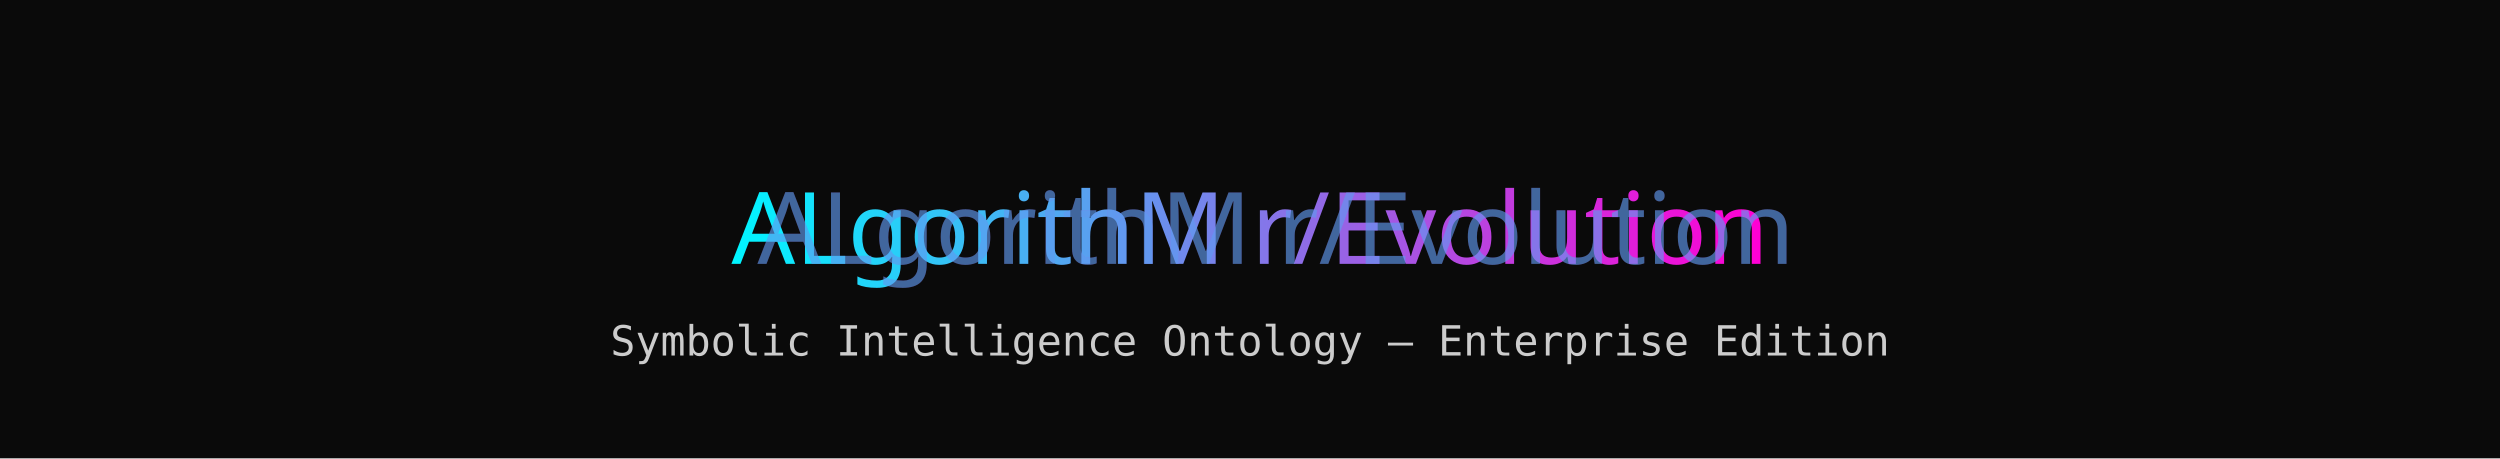
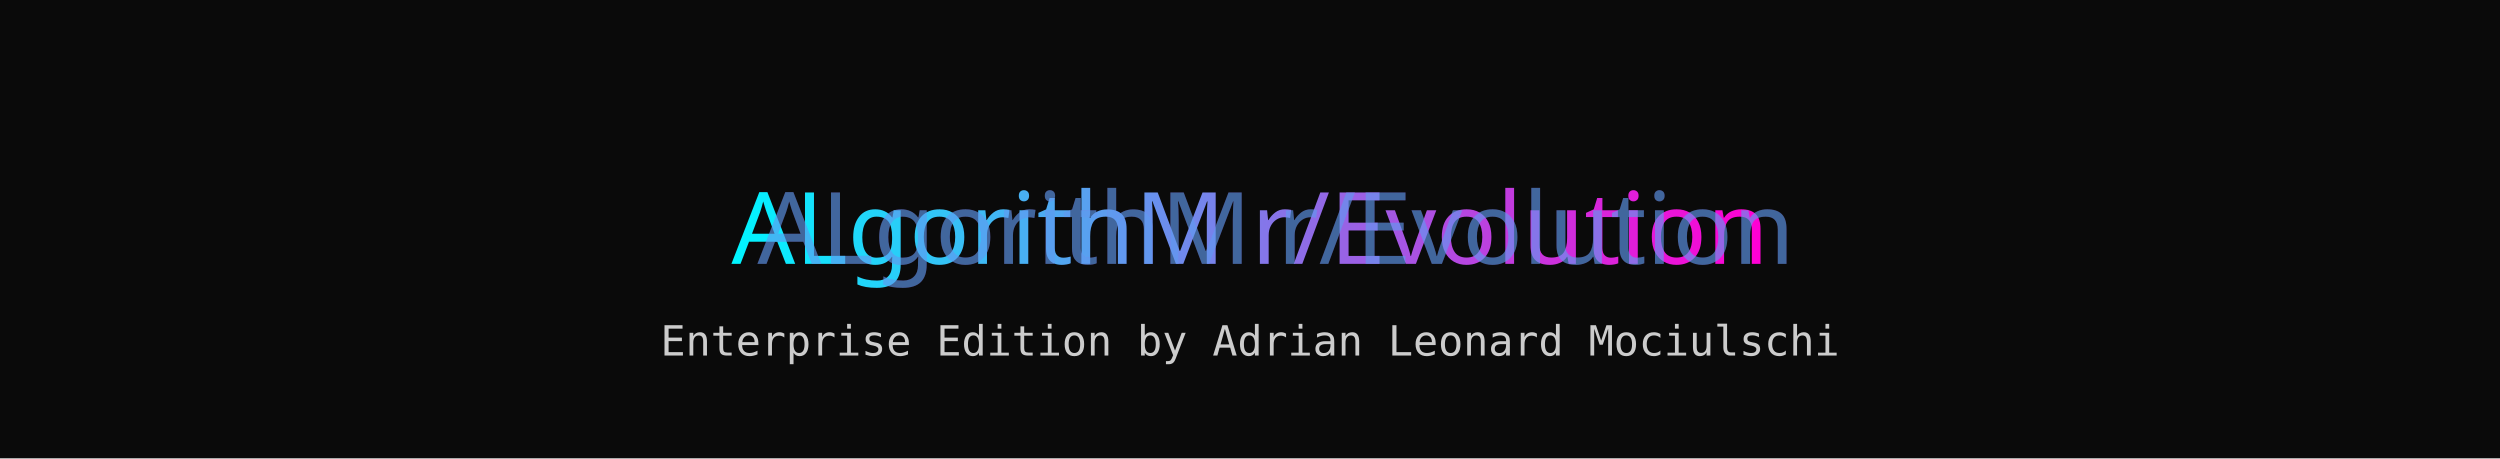
<svg xmlns="http://www.w3.org/2000/svg" viewBox="0 0 1200 220" preserveAspectRatio="xMidYMid meet" style="width:100%;height:auto;background:#050505">
  <defs>
    <linearGradient id="grad" x1="0%" y1="0%" x2="100%" y2="0%">
      <stop offset="0%" stop-color="#00f5ff">
        <animate attributeName="stop-color" values="#00f5ff;#ff00d4;#00f5ff" dur="4s" repeatCount="indefinite" />
      </stop>
      <stop offset="100%" stop-color="#ff00d4">
        <animate attributeName="stop-color" values="#ff00d4;#00f5ff;#ff00d4" dur="4s" repeatCount="indefinite" />
      </stop>
    </linearGradient>
  </defs>
  <rect width="1200" height="220" fill="#0a0a0a" />
  <g>
    <text x="50%" y="50%" dominant-baseline="middle" text-anchor="middle" font-family="Orbitron, sans-serif" font-size="48" fill="url(#grad)">
      ALgorithM r/Evolution
    </text>
    <text x="50%" y="50%" dominant-baseline="middle" text-anchor="middle" font-family="Orbitron, sans-serif" font-size="48" fill="#ff00d4" opacity="0.4">
      <animate attributeName="x" values="49%;51%;48%;52%;50%" dur="0.5s" repeatCount="indefinite" />
      <animate attributeName="opacity" values="0.4;0.1;0.4" dur="0.5s" repeatCount="indefinite" />
      ALgorithM r/Evolution
    </text>
    <text x="50%" y="50%" dominant-baseline="middle" text-anchor="middle" font-family="Orbitron, sans-serif" font-size="48" fill="#00f5ff" opacity="0.4">
      <animate attributeName="x" values="51%;49%;53%;47%;50%" dur="0.5s" repeatCount="indefinite" />
      <animate attributeName="opacity" values="0.4;0.1;0.4" dur="0.5s" repeatCount="indefinite" />
      ALgorithM r/Evolution
    </text>
  </g>
  <text x="50%" y="75%" dominant-baseline="middle" text-anchor="middle" font-family="Roboto Mono, monospace" font-size="20" fill="#ccc">
-     Symbolic Intelligence Ontology — Enterprise Edition
+     Enterprise Edition by Adrian Leonard Mociulschi
  </text>
</svg>
